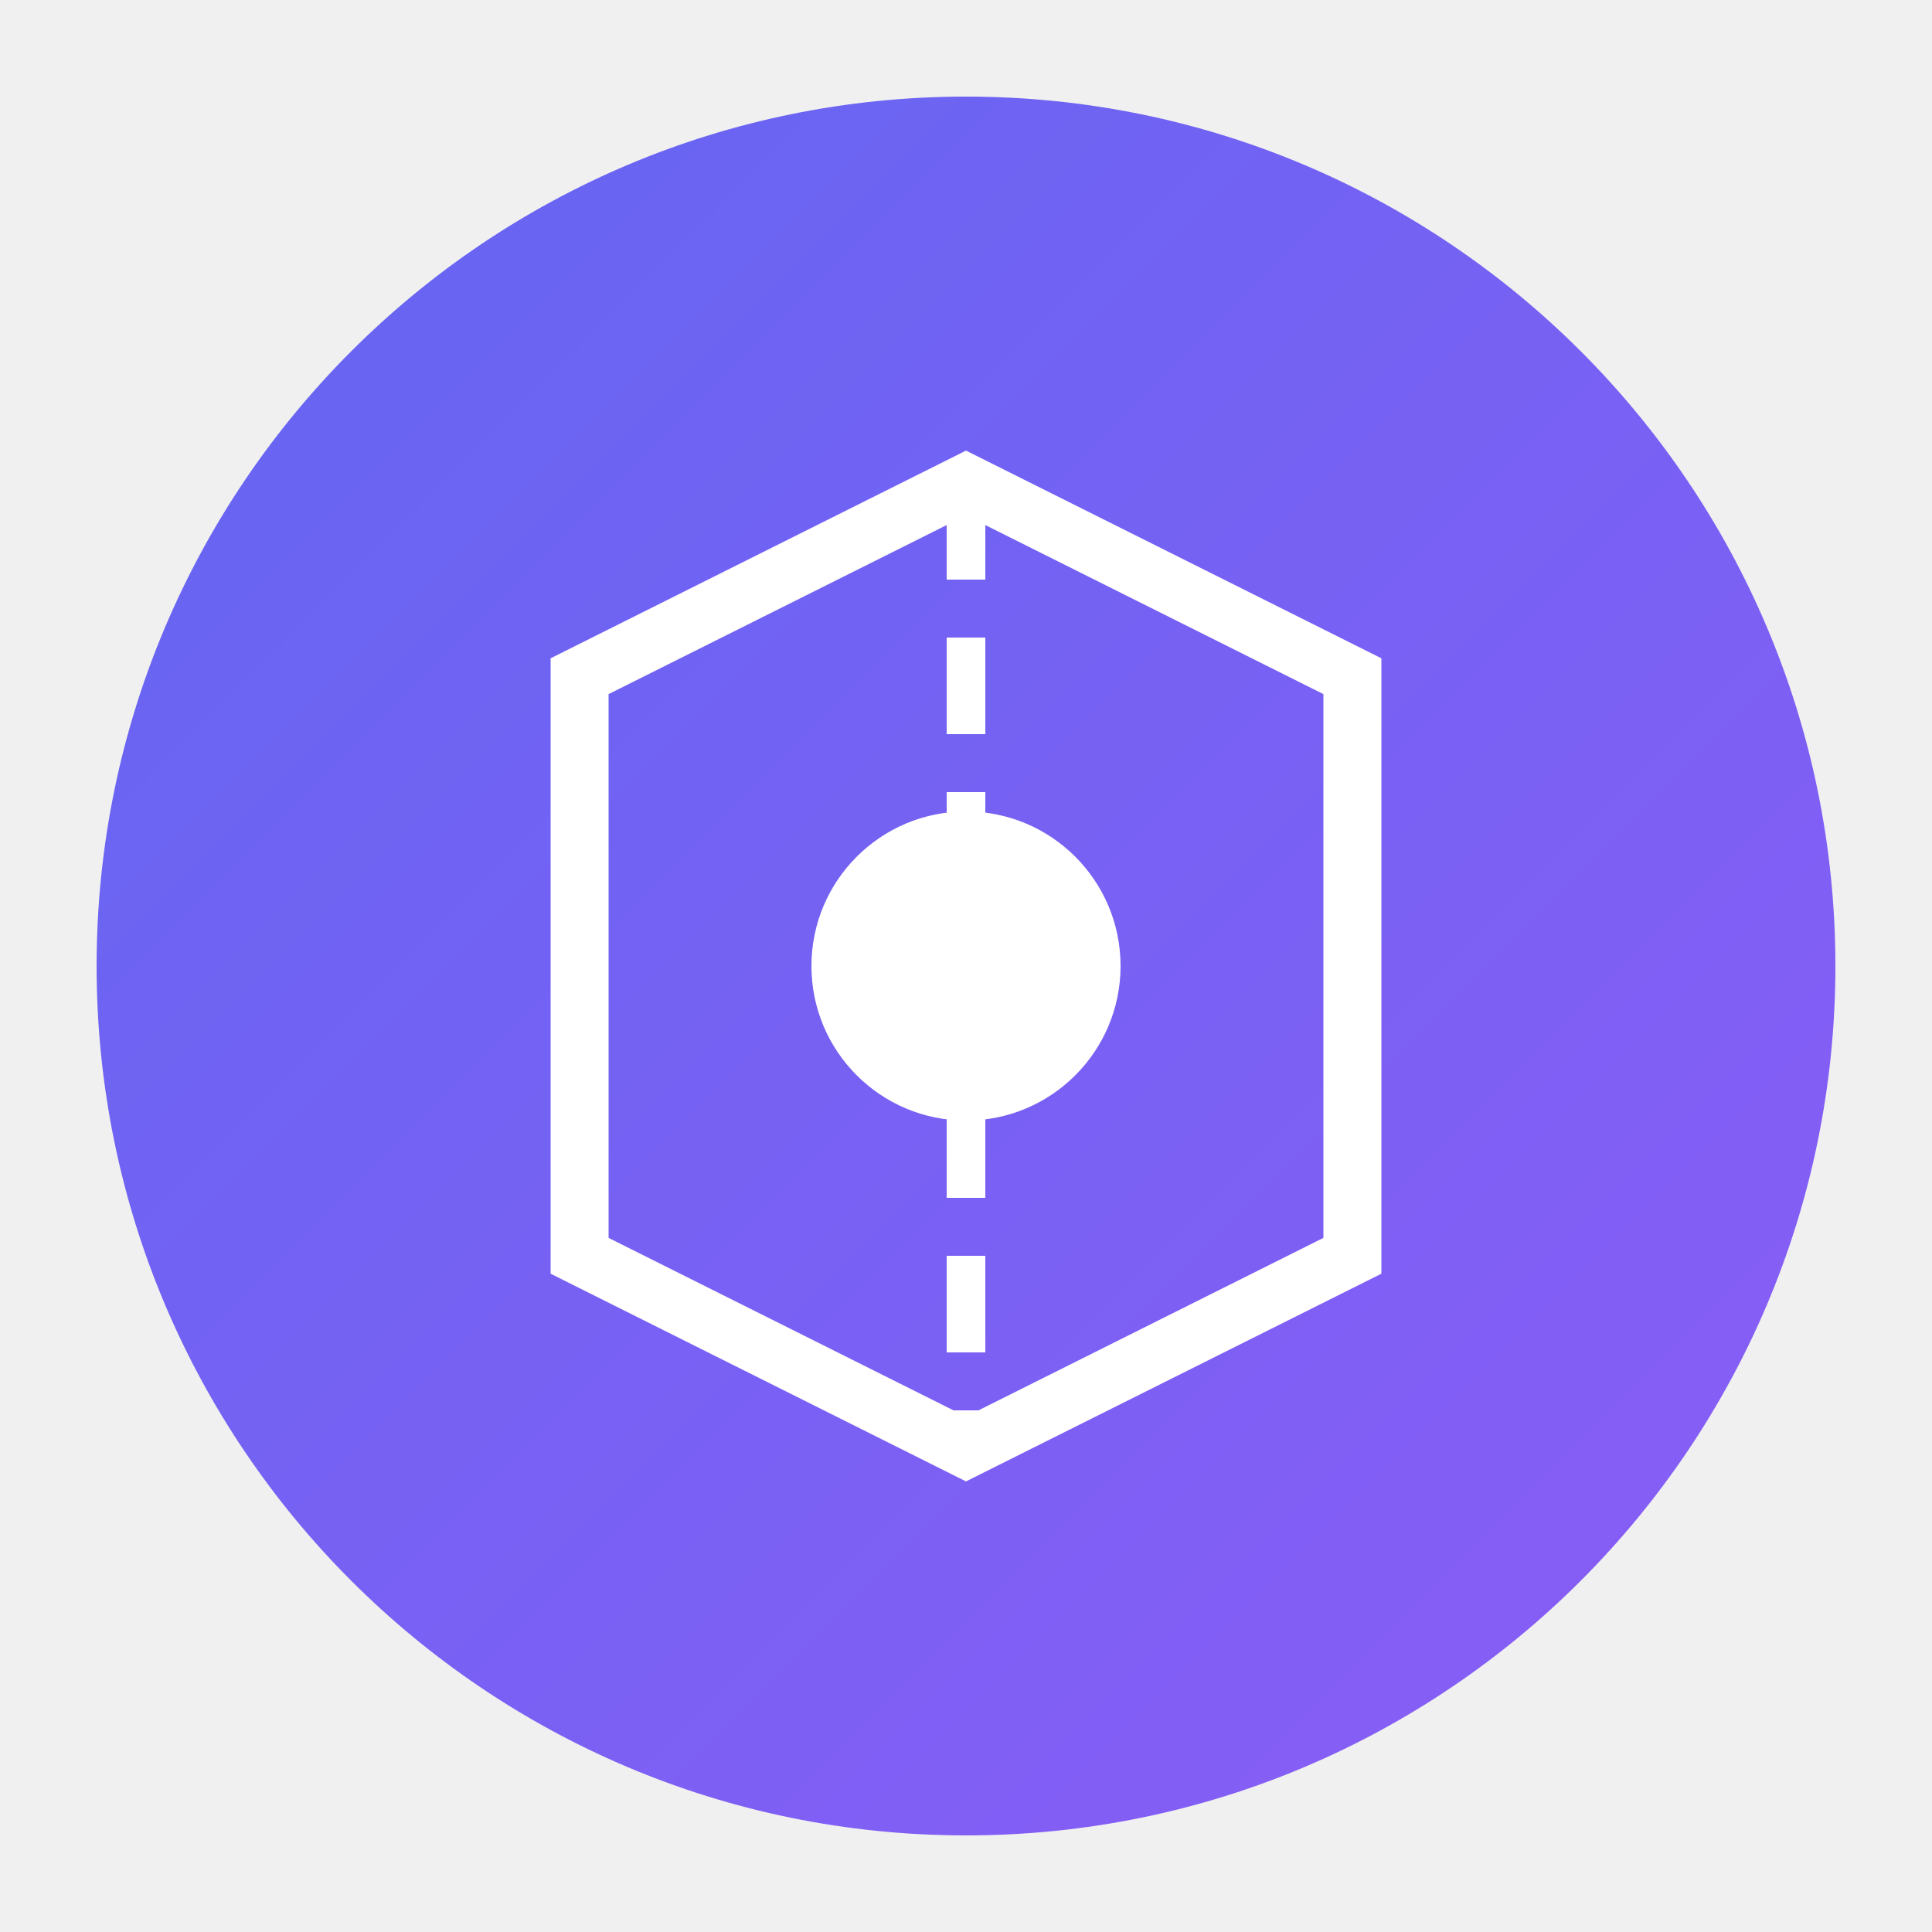
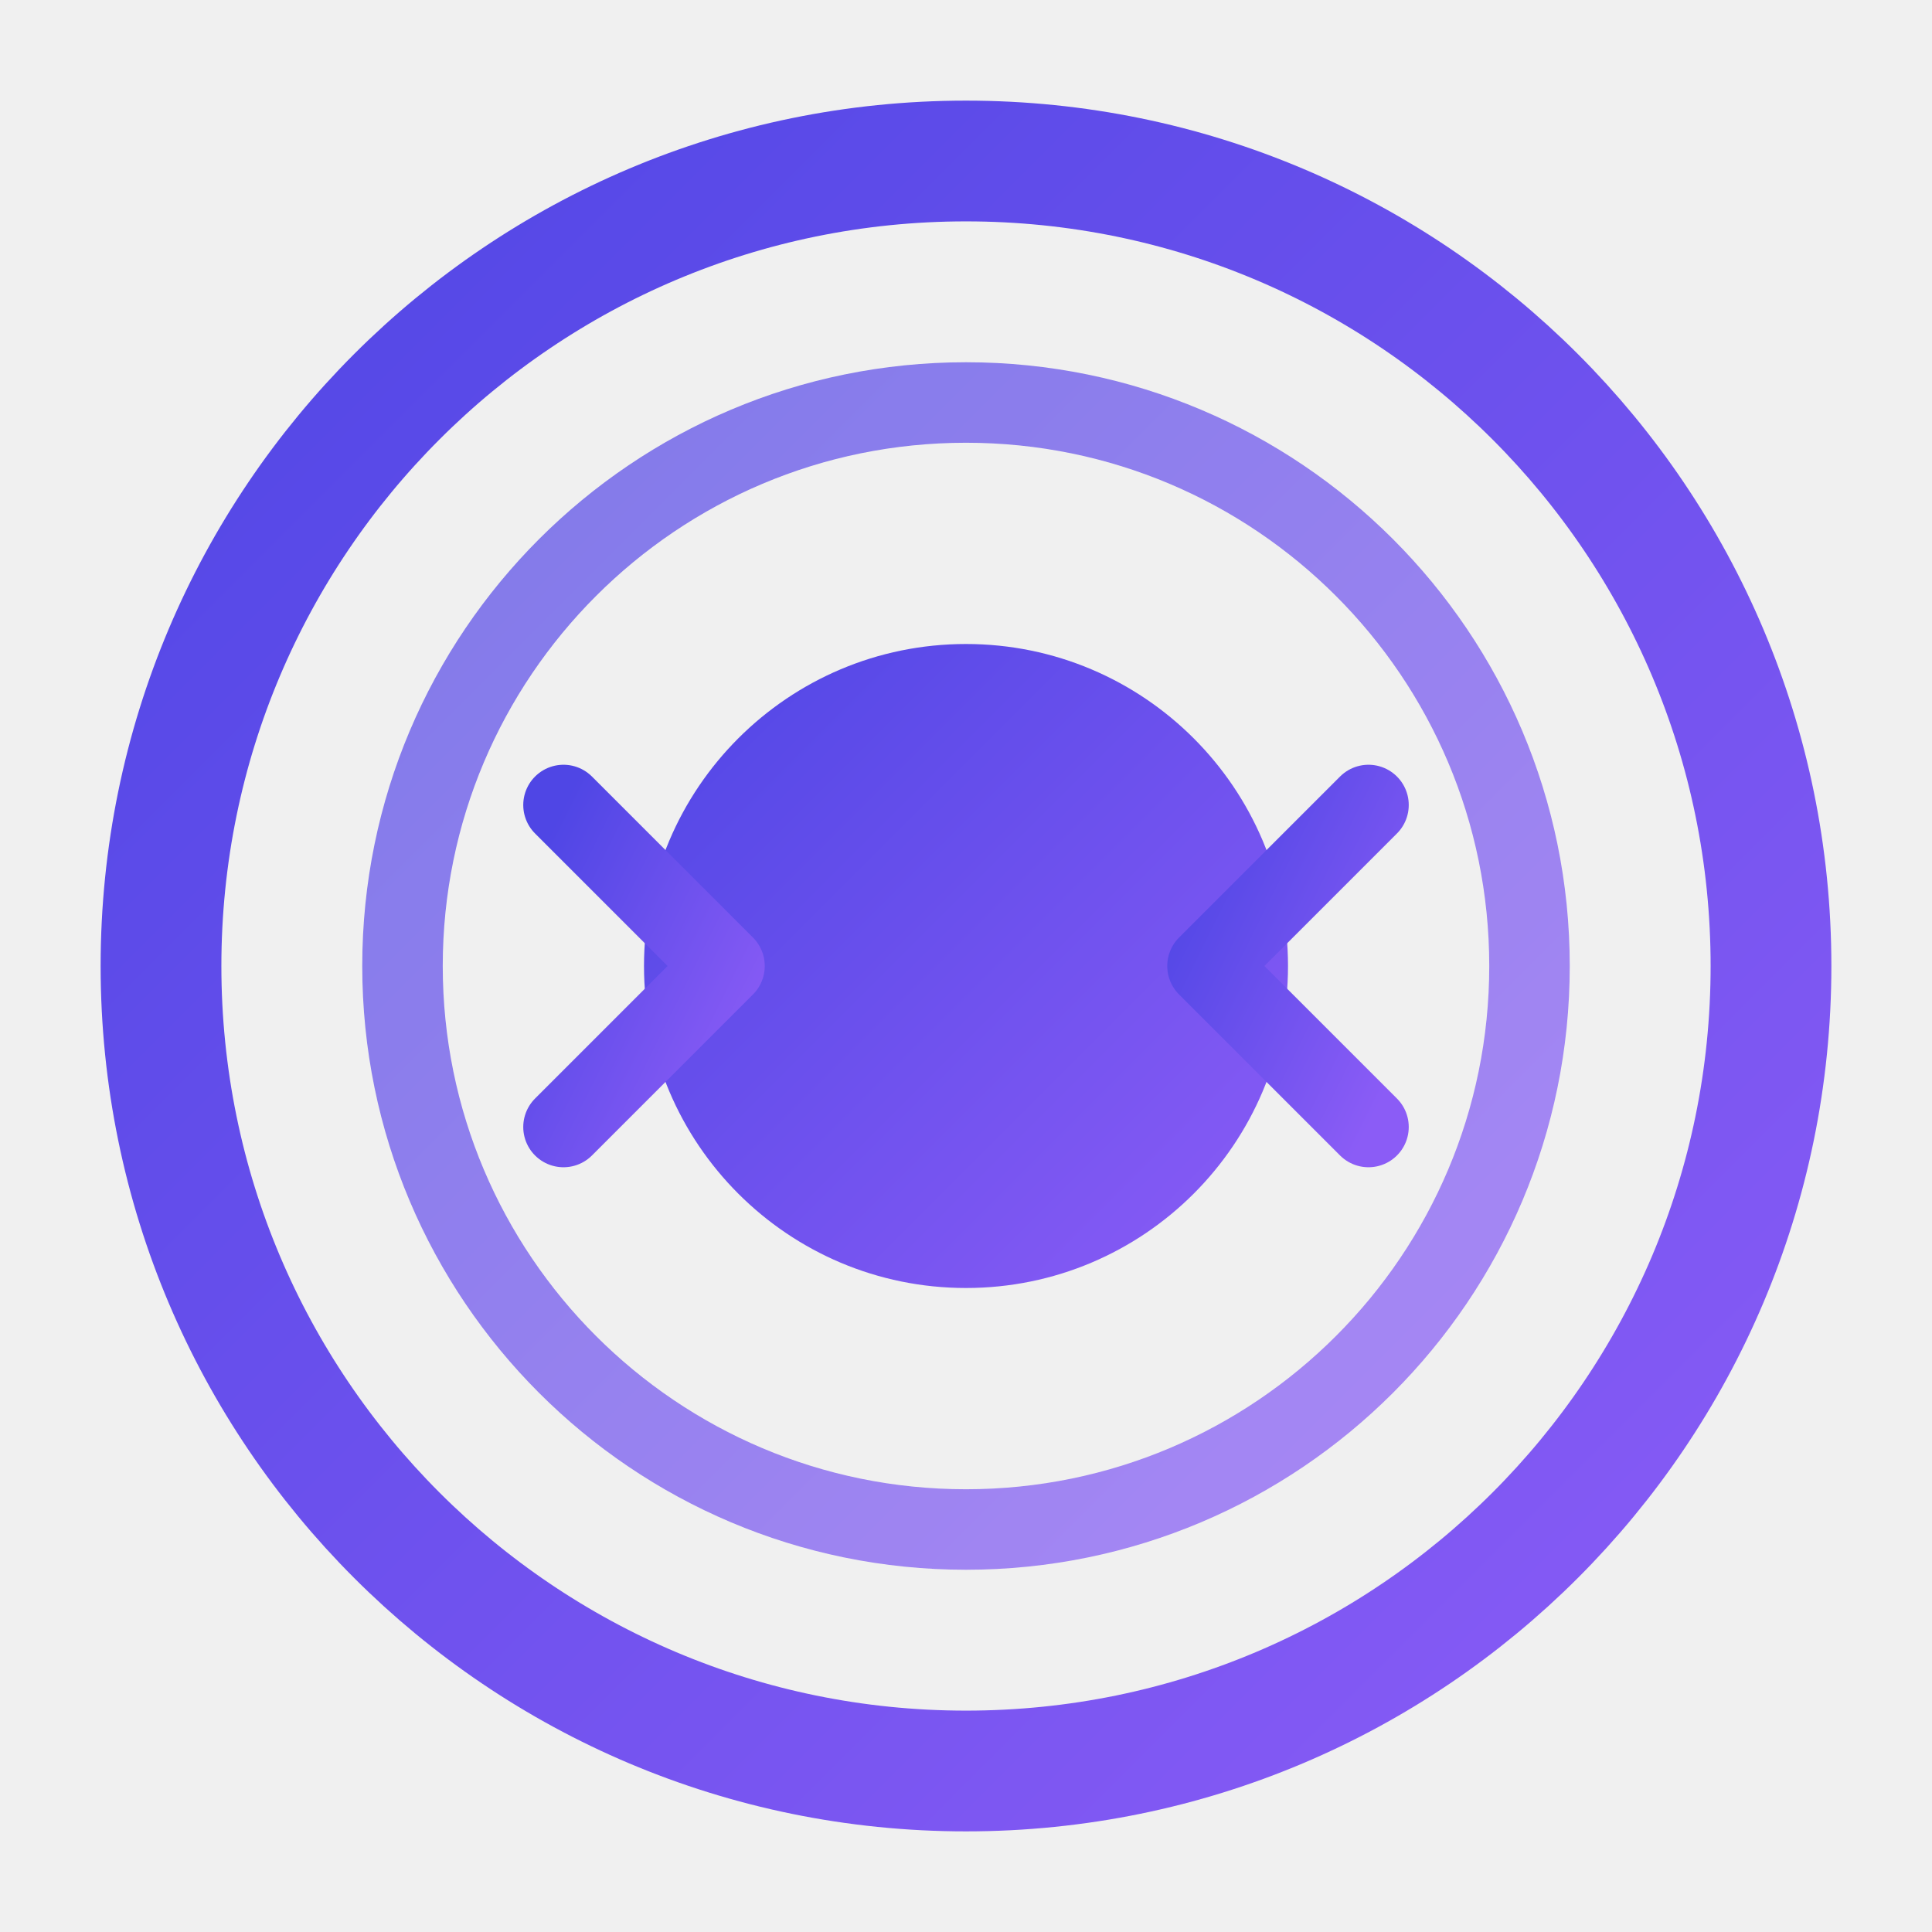
- <svg xmlns="http://www.w3.org/2000/svg" viewBox="0 0 100 100" width="32" height="32">
+ <svg xmlns="http://www.w3.org/2000/svg" viewBox="0 0 48 48" width="32" height="32">
  <defs>
    <linearGradient id="tunnelGradient" x1="0%" y1="0%" x2="100%" y2="100%">
-       <stop offset="0%" style="stop-color:#6366f1" />
-       <stop offset="100%" style="stop-color:#8b5cf6" />
+       <stop offset="0%" style="stop-color:#4F46E5" />
+       <stop offset="100%" style="stop-color:#8B5CF6" />
    </linearGradient>
  </defs>
-   <circle cx="50" cy="50" r="45" fill="url(#tunnelGradient)" />
-   <path d="M30 35 L50 25 L70 35 L70 65 L50 75 L30 65 Z" fill="none" stroke="white" stroke-width="3" />
-   <path d="M50 25 L50 75" stroke="white" stroke-width="2" stroke-dasharray="5,3" />
-   <circle cx="50" cy="50" r="8" fill="white" />
+   <circle cx="24" cy="24" r="20" stroke="url(#tunnelGradient)" stroke-width="3" fill="none" />
+   <circle cx="24" cy="24" r="14" stroke="url(#tunnelGradient)" stroke-width="2" fill="none" opacity="0.7" />
+   <circle cx="24" cy="24" r="8" fill="url(#tunnelGradient)" />
+   <path d="M10 24 L18 24 M30 24 L38 24" stroke="url(#tunnelGradient)" stroke-width="2.5" stroke-linecap="round" />
+   <path d="M14 20 L18 24 L14 28" stroke="url(#tunnelGradient)" stroke-width="2" stroke-linecap="round" stroke-linejoin="round" fill="none" />
+   <path d="M34 20 L30 24 L34 28" stroke="url(#tunnelGradient)" stroke-width="2" stroke-linecap="round" stroke-linejoin="round" fill="none" />
</svg>
